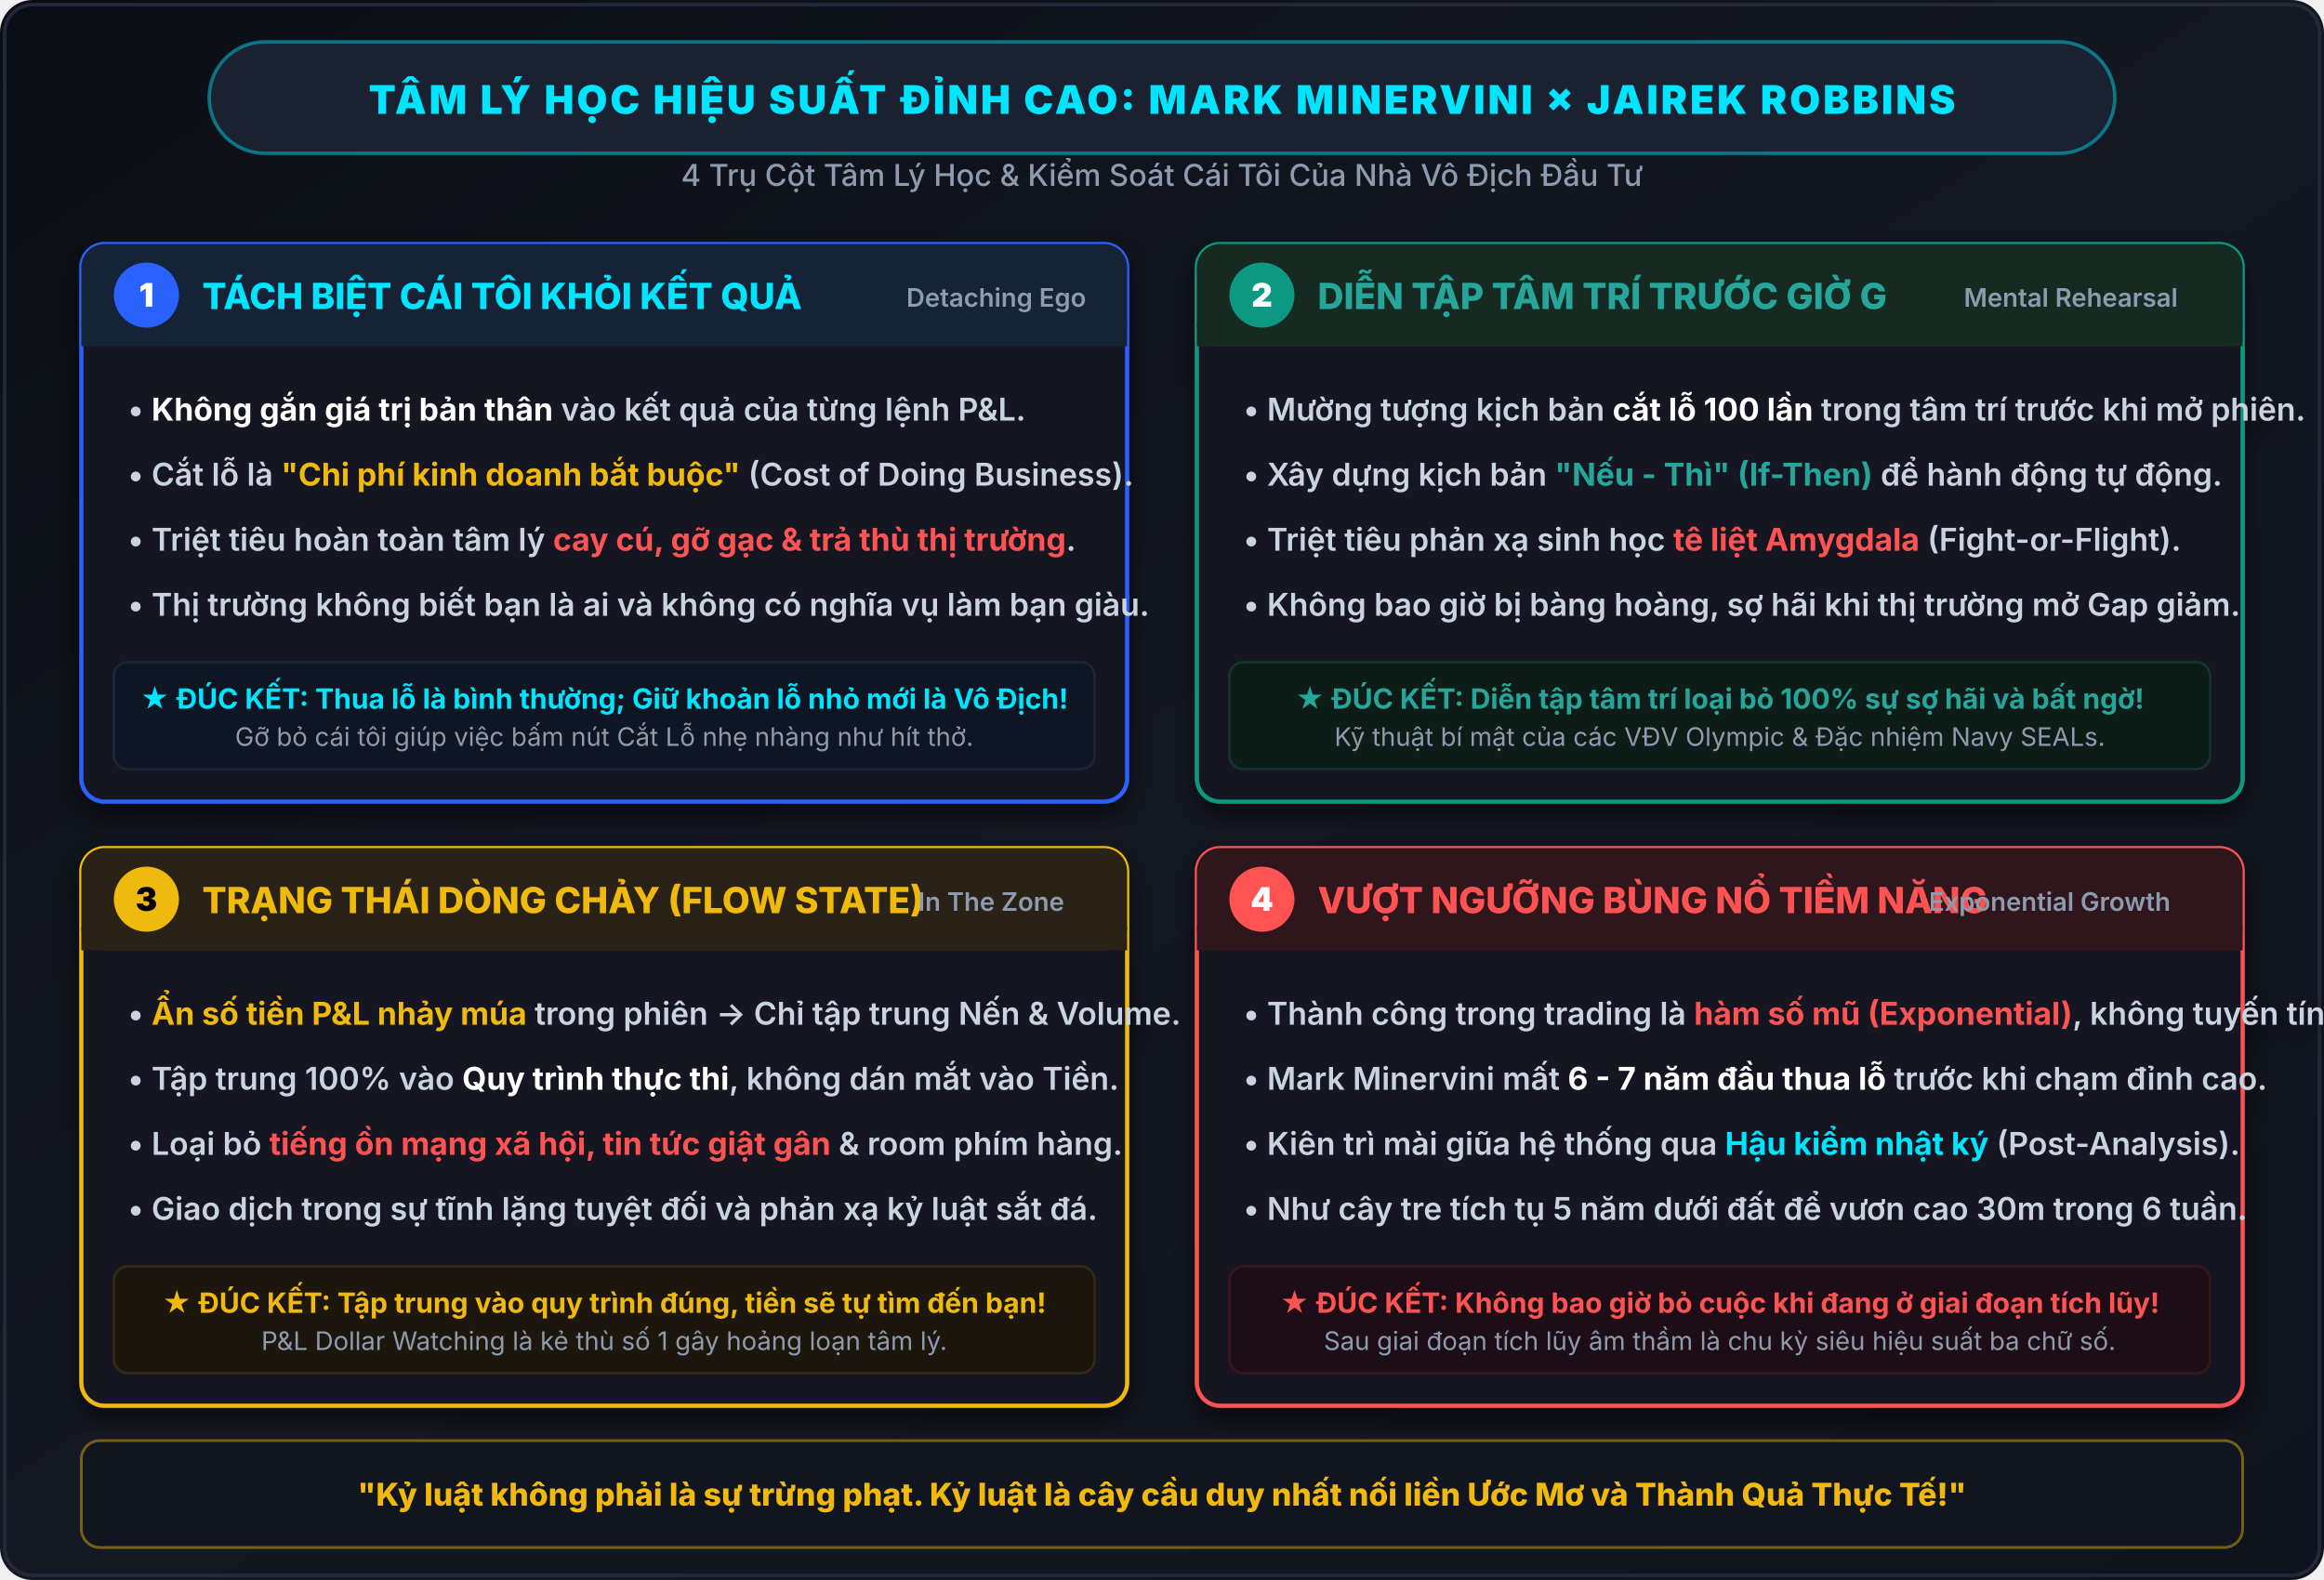
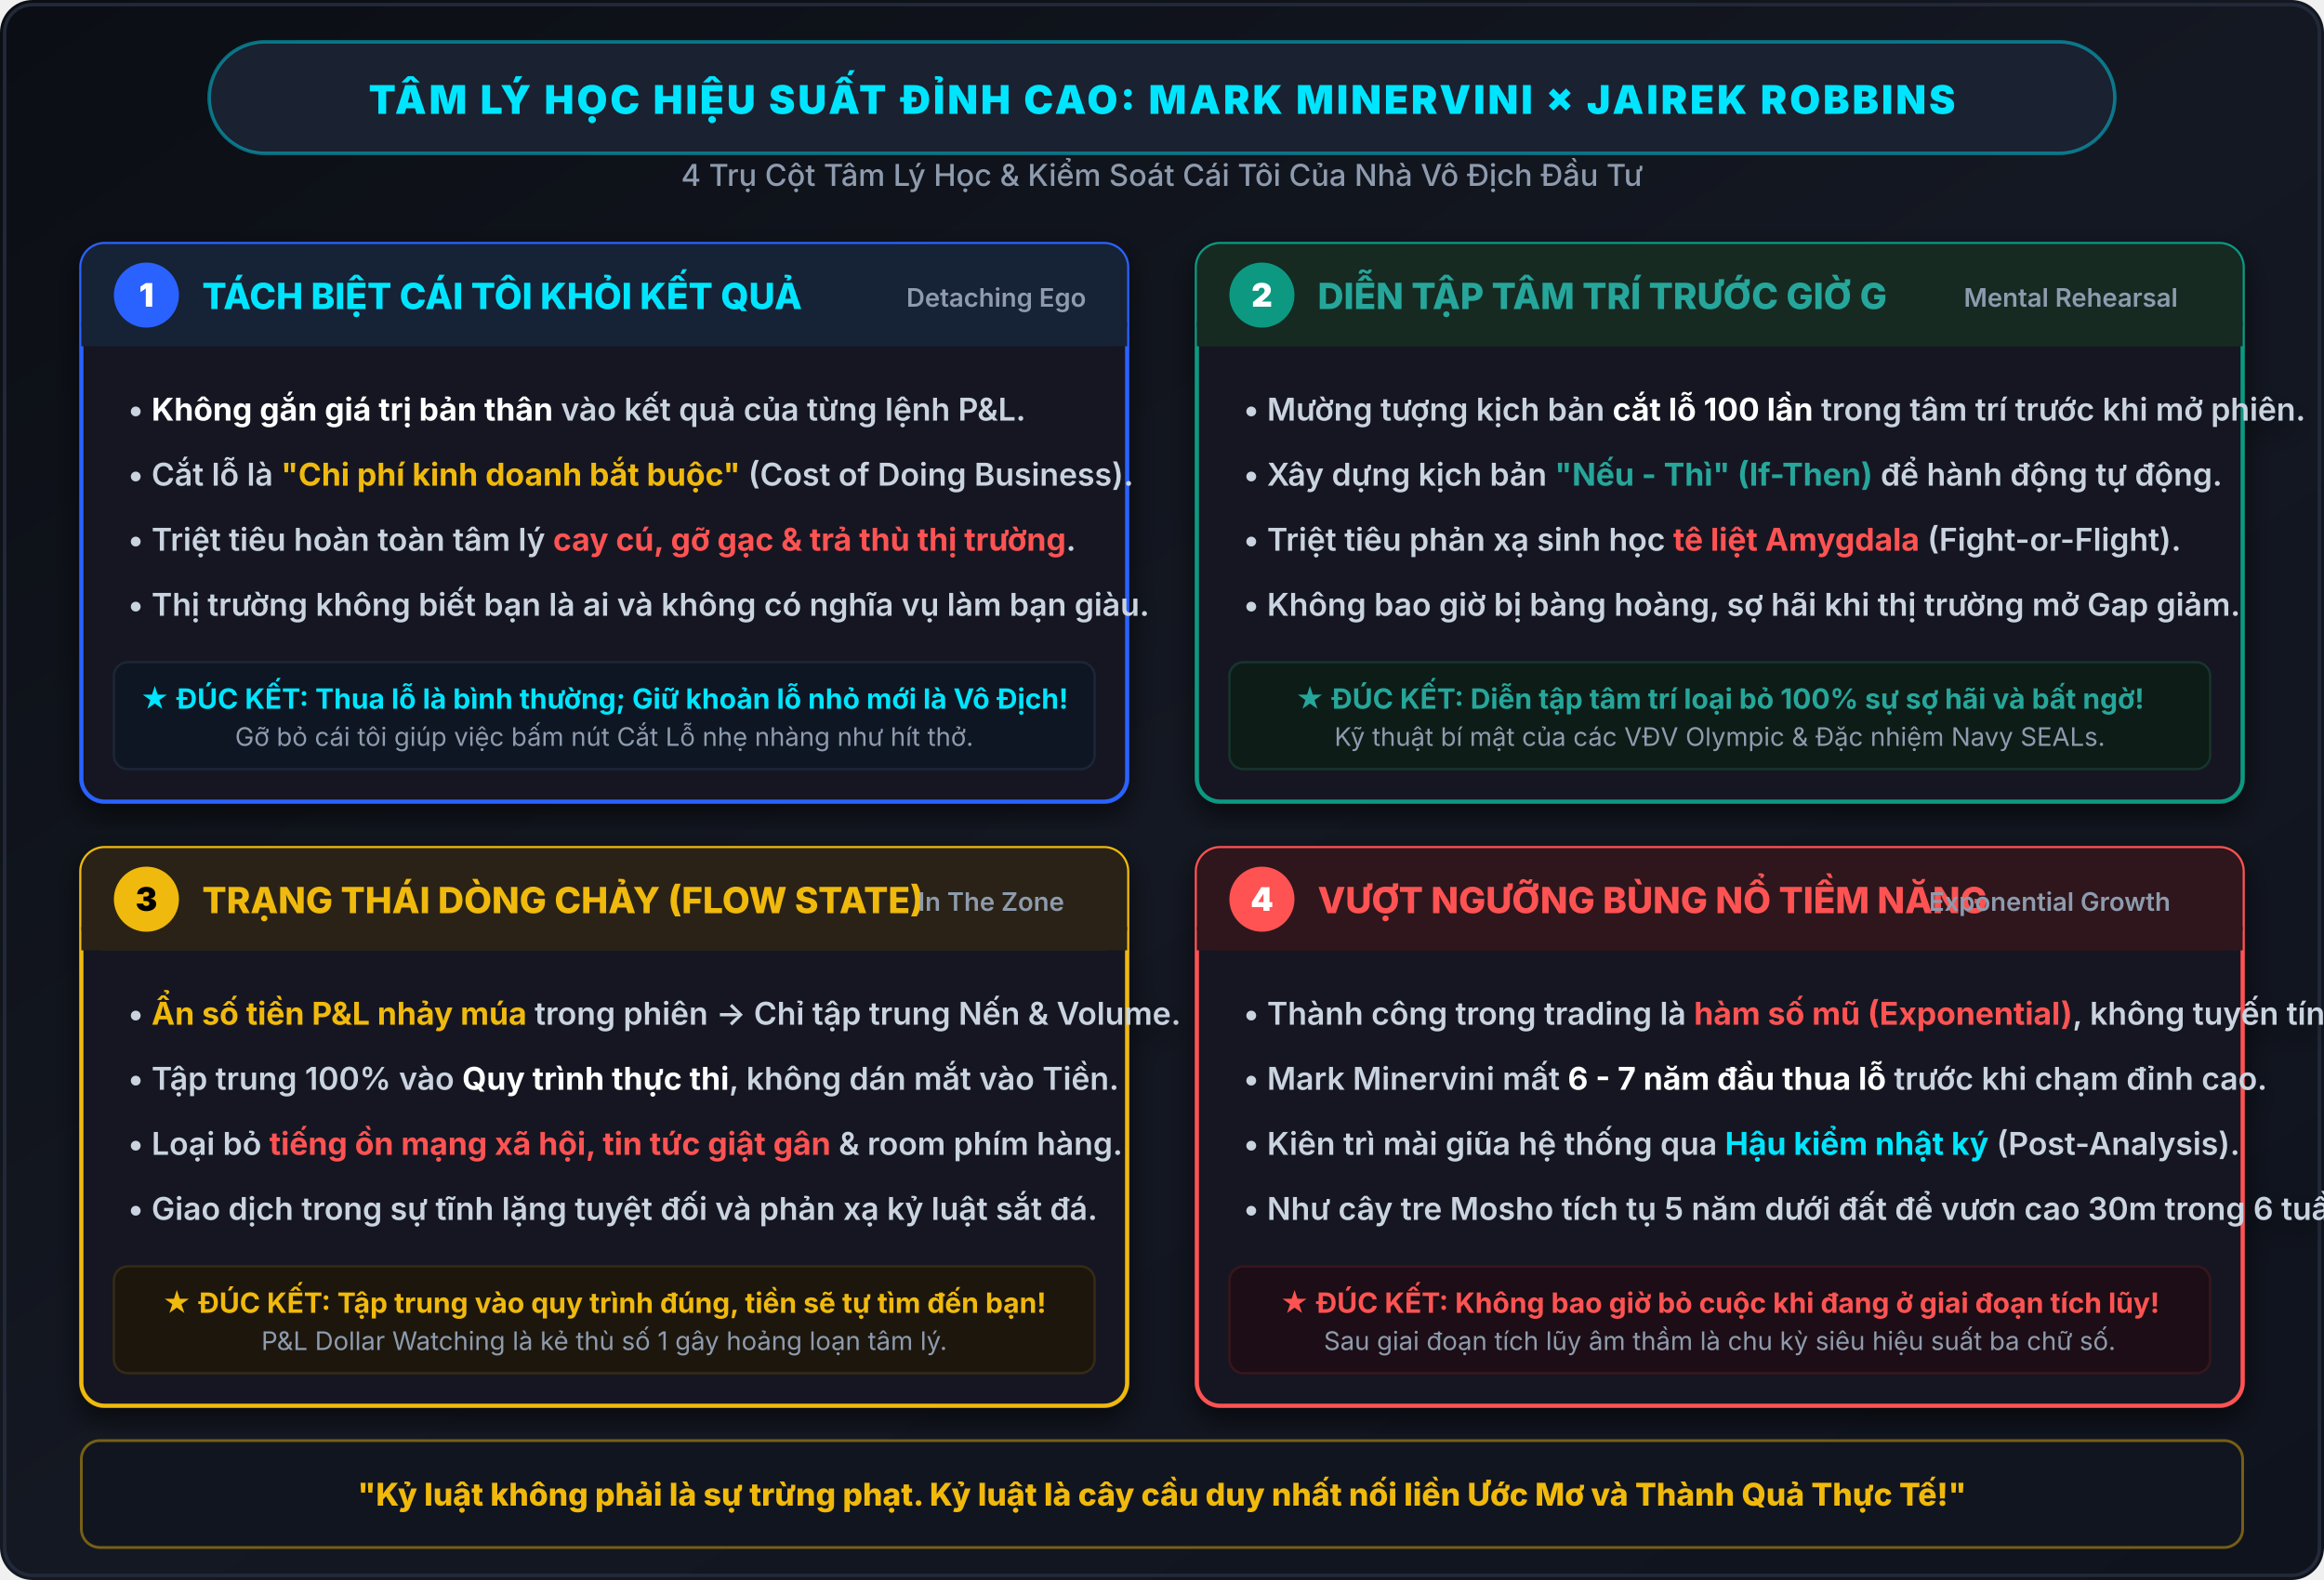
<svg xmlns="http://www.w3.org/2000/svg" viewBox="0 0 1000 680" width="100%" height="100%">
  <defs>
    <linearGradient id="bg-iv" x1="0%" y1="0%" x2="100%" y2="100%">
      <stop offset="0%" stop-color="#0B0E14" />
      <stop offset="50%" stop-color="#141822" />
      <stop offset="100%" stop-color="#0F131D" />
    </linearGradient>
    <filter id="box-shadow" x="-5%" y="-5%" width="110%" height="110%">
      <feDropShadow dx="0" dy="5" stdDeviation="6" flood-color="#000" flood-opacity="0.6" />
    </filter>
  </defs>
  <rect width="1000" height="680" fill="url(#bg-iv)" rx="14" />
  <rect width="996" height="676" x="2" y="2" fill="none" stroke="#222938" stroke-width="1.5" rx="12" />
  <g transform="translate(500, 42)" text-anchor="middle">
    <rect x="-410" y="-24" width="820" height="48" rx="24" fill="#1A2130" stroke="rgba(0, 229, 255, 0.45)" stroke-width="1.5" />
    <text y="7" font-family="'Inter', sans-serif" font-size="17" font-weight="900" fill="#00E5FF" letter-spacing="1.2">
      TÂM LÝ HỌC HIỆU SUẤT ĐỈNH CAO: MARK MINERVINI × JAIREK ROBBINS
    </text>
    <text y="38" font-family="'Inter', sans-serif" font-size="13" font-weight="500" fill="#8E9BAE">
      4 Trụ Cột Tâm Lý Học &amp; Kiểm Soát Cái Tôi Của Nhà Vô Địch Đầu Tư
    </text>
  </g>
  <g transform="translate(35, 105)" filter="url(#box-shadow)">
    <rect width="450" height="240" rx="10" fill="#141822" stroke="#2962FF" stroke-width="1.8" />
    <rect width="450" height="44" rx="10" fill="#182236" />
    <path d="M 0 34 L 0 44 L 450 44 L 450 34 Z" fill="#182236" />
    <circle cx="28" cy="22" r="14" fill="#2962FF" />
    <text x="28" y="27" font-family="'Inter', sans-serif" font-size="14" font-weight="900" fill="#fff" text-anchor="middle">1</text>
    <text x="52" y="28" font-family="'Inter', sans-serif" font-size="15.5" font-weight="800" fill="#00E5FF">TÁCH BIỆT CÁI TÔI KHỎI KẾT QUẢ</text>
    <text x="355" y="27" font-family="'Inter', sans-serif" font-size="11" font-weight="600" fill="#8E9BAE">Detaching Ego</text>
    <text x="20" y="76" font-family="'Inter', sans-serif" font-size="13.5" fill="#CAD4E0" font-weight="600">
      • <tspan fill="#fff" font-weight="700">Không gắn giá trị bản thân</tspan> vào kết quả của từng lệnh P&amp;L.
    </text>
    <text x="20" y="104" font-family="'Inter', sans-serif" font-size="13.5" fill="#CAD4E0" font-weight="600">
      • Cắt lỗ là <tspan fill="#F0B90B" font-weight="700">"Chi phí kinh doanh bắt buộc"</tspan> (Cost of Doing Business).
    </text>
    <text x="20" y="132" font-family="'Inter', sans-serif" font-size="13.5" fill="#CAD4E0" font-weight="600">
      • Triệt tiêu hoàn toàn tâm lý <tspan fill="#FF5252" font-weight="700">cay cú, gỡ gạc &amp; trả thù thị trường</tspan>.
    </text>
    <text x="20" y="160" font-family="'Inter', sans-serif" font-size="13.5" fill="#CAD4E0" font-weight="600">
      • Thị trường không biết bạn là ai và không có nghĩa vụ làm bạn giàu.
    </text>
    <rect x="14" y="180" width="422" height="46" rx="6" fill="#0F1420" stroke="#1D2638" stroke-width="1" />
    <text x="225" y="200" font-family="'Inter', sans-serif" font-size="12" font-weight="700" fill="#00E5FF" text-anchor="middle">
      ★ ĐÚC KẾT: Thua lỗ là bình thường; Giữ khoản lỗ nhỏ mới là Vô Địch!
    </text>
    <text x="225" y="216" font-family="'Inter', sans-serif" font-size="11" fill="#8E9BAE" text-anchor="middle">
      Gỡ bỏ cái tôi giúp việc bấm nút Cắt Lỗ nhẹ nhàng như hít thở.
    </text>
  </g>
  <g transform="translate(515, 105)" filter="url(#box-shadow)">
    <rect width="450" height="240" rx="10" fill="#141822" stroke="#089981" stroke-width="1.8" />
    <rect width="450" height="44" rx="10" fill="#122B24" />
    <path d="M 0 34 L 0 44 L 450 44 L 450 34 Z" fill="#122B24" />
    <circle cx="28" cy="22" r="14" fill="#089981" />
    <text x="28" y="27" font-family="'Inter', sans-serif" font-size="14" font-weight="900" fill="#fff" text-anchor="middle">2</text>
    <text x="52" y="28" font-family="'Inter', sans-serif" font-size="15.5" font-weight="800" fill="#26A69A">DIỄN TẬP TÂM TRÍ TRƯỚC GIỜ G</text>
    <text x="330" y="27" font-family="'Inter', sans-serif" font-size="11" font-weight="600" fill="#8E9BAE">Mental Rehearsal</text>
    <text x="20" y="76" font-family="'Inter', sans-serif" font-size="13.5" fill="#CAD4E0" font-weight="600">
      • Mường tượng kịch bản <tspan fill="#fff" font-weight="700">cắt lỗ 100 lần</tspan> trong tâm trí trước khi mở phiên.
    </text>
    <text x="20" y="104" font-family="'Inter', sans-serif" font-size="13.5" fill="#CAD4E0" font-weight="600">
      • Xây dựng kịch bản <tspan fill="#26A69A" font-weight="700">"Nếu - Thì" (If-Then)</tspan> để hành động tự động.
    </text>
    <text x="20" y="132" font-family="'Inter', sans-serif" font-size="13.5" fill="#CAD4E0" font-weight="600">
      • Triệt tiêu phản xạ sinh học <tspan fill="#FF5252" font-weight="700">tê liệt Amygdala</tspan> (Fight-or-Flight).
    </text>
    <text x="20" y="160" font-family="'Inter', sans-serif" font-size="13.5" fill="#CAD4E0" font-weight="600">
      • Không bao giờ bị bàng hoàng, sợ hãi khi thị trường mở Gap giảm.
    </text>
    <rect x="14" y="180" width="422" height="46" rx="6" fill="#0C1B17" stroke="#16362E" stroke-width="1" />
    <text x="225" y="200" font-family="'Inter', sans-serif" font-size="12" font-weight="700" fill="#26A69A" text-anchor="middle">
      ★ ĐÚC KẾT: Diễn tập tâm trí loại bỏ 100% sự sợ hãi và bất ngờ!
    </text>
    <text x="225" y="216" font-family="'Inter', sans-serif" font-size="11" fill="#8E9BAE" text-anchor="middle">
      Kỹ thuật bí mật của các VĐV Olympic &amp; Đặc nhiệm Navy SEALs.
    </text>
  </g>
  <g transform="translate(35, 365)" filter="url(#box-shadow)">
    <rect width="450" height="240" rx="10" fill="#141822" stroke="#F0B90B" stroke-width="1.8" />
    <rect width="450" height="44" rx="10" fill="#292312" />
    <path d="M 0 34 L 0 44 L 450 44 L 450 34 Z" fill="#292312" />
    <circle cx="28" cy="22" r="14" fill="#F0B90B" />
    <text x="28" y="27" font-family="'Inter', sans-serif" font-size="14" font-weight="900" fill="#000" text-anchor="middle">3</text>
    <text x="52" y="28" font-family="'Inter', sans-serif" font-size="15.5" font-weight="800" fill="#F0B90B">TRẠNG THÁI DÒNG CHẢY (FLOW STATE)</text>
    <text x="360" y="27" font-family="'Inter', sans-serif" font-size="11" font-weight="600" fill="#8E9BAE">In The Zone</text>
    <text x="20" y="76" font-family="'Inter', sans-serif" font-size="13.5" fill="#CAD4E0" font-weight="600">
      • <tspan fill="#F0B90B" font-weight="700">Ẩn số tiền P&amp;L nhảy múa</tspan> trong phiên -&gt; Chỉ tập trung Nến &amp; Volume.
    </text>
    <text x="20" y="104" font-family="'Inter', sans-serif" font-size="13.5" fill="#CAD4E0" font-weight="600">
      • Tập trung 100% vào <tspan fill="#fff" font-weight="700">Quy trình thực thi</tspan>, không dán mắt vào Tiền.
    </text>
    <text x="20" y="132" font-family="'Inter', sans-serif" font-size="13.5" fill="#CAD4E0" font-weight="600">
      • Loại bỏ <tspan fill="#FF5252" font-weight="700">tiếng ồn mạng xã hội, tin tức giật gân</tspan> &amp; room phím hàng.
    </text>
    <text x="20" y="160" font-family="'Inter', sans-serif" font-size="13.5" fill="#CAD4E0" font-weight="600">
      • Giao dịch trong sự tĩnh lặng tuyệt đối và phản xạ kỷ luật sắt đá.
    </text>
    <rect x="14" y="180" width="422" height="46" rx="6" fill="#1C180E" stroke="#362C15" stroke-width="1" />
    <text x="225" y="200" font-family="'Inter', sans-serif" font-size="12" font-weight="700" fill="#F0B90B" text-anchor="middle">
      ★ ĐÚC KẾT: Tập trung vào quy trình đúng, tiền sẽ tự tìm đến bạn!
    </text>
    <text x="225" y="216" font-family="'Inter', sans-serif" font-size="11" fill="#8E9BAE" text-anchor="middle">
      P&amp;L Dollar Watching là kẻ thù số 1 gây hoảng loạn tâm lý.
    </text>
  </g>
  <g transform="translate(515, 365)" filter="url(#box-shadow)">
    <rect width="450" height="240" rx="10" fill="#141822" stroke="#FF5252" stroke-width="1.8" />
    <rect width="450" height="44" rx="10" fill="#2E181D" />
    <path d="M 0 34 L 0 44 L 450 44 L 450 34 Z" fill="#2E181D" />
    <circle cx="28" cy="22" r="14" fill="#FF5252" />
    <text x="28" y="27" font-family="'Inter', sans-serif" font-size="14" font-weight="900" fill="#fff" text-anchor="middle">4</text>
    <text x="52" y="28" font-family="'Inter', sans-serif" font-size="15.5" font-weight="800" fill="#FF5252">VƯỢT NGƯỠNG BÙNG NỔ TIỀM NĂNG</text>
    <text x="315" y="27" font-family="'Inter', sans-serif" font-size="11" font-weight="600" fill="#8E9BAE">Exponential Growth</text>
    <text x="20" y="76" font-family="'Inter', sans-serif" font-size="13.5" fill="#CAD4E0" font-weight="600">
      • Thành công trong trading là <tspan fill="#FF5252" font-weight="700">hàm số mũ (Exponential)</tspan>, không tuyến tính.
    </text>
    <text x="20" y="104" font-family="'Inter', sans-serif" font-size="13.5" fill="#CAD4E0" font-weight="600">
      • Mark Minervini mất <tspan fill="#fff" font-weight="700">6 - 7 năm đầu thua lỗ</tspan> trước khi chạm đỉnh cao.
    </text>
    <text x="20" y="132" font-family="'Inter', sans-serif" font-size="13.5" fill="#CAD4E0" font-weight="600">
      • Kiên trì mài giũa hệ thống qua <tspan fill="#00E5FF" font-weight="700">Hậu kiểm nhật ký</tspan> (Post-Analysis).
    </text>
    <text x="20" y="160" font-family="'Inter', sans-serif" font-size="13.5" fill="#CAD4E0" font-weight="600">
-       • Như cây tre tích tụ 5 năm dưới đất để vươn cao 30m trong 6 tuần.
+       • Như cây tre Mosho tích tụ 5 năm dưới đất để vươn cao 30m trong 6 tuần.
    </text>
    <rect x="14" y="180" width="422" height="46" rx="6" fill="#1C1014" stroke="#38181E" stroke-width="1" />
    <text x="225" y="200" font-family="'Inter', sans-serif" font-size="12" font-weight="700" fill="#FF5252" text-anchor="middle">
      ★ ĐÚC KẾT: Không bao giờ bỏ cuộc khi đang ở giai đoạn tích lũy!
    </text>
    <text x="225" y="216" font-family="'Inter', sans-serif" font-size="11" fill="#8E9BAE" text-anchor="middle">
      Sau giai đoạn tích lũy âm thầm là chu kỳ siêu hiệu suất ba chữ số.
    </text>
  </g>
  <g transform="translate(35, 620)">
    <rect width="930" height="46" rx="8" fill="#101520" stroke="rgba(240, 185, 11, 0.45)" stroke-width="1.2" />
    <text x="465" y="28" font-family="'Inter', sans-serif" font-size="13.5" font-weight="800" fill="#F0B90B" text-anchor="middle">
      "Kỷ luật không phải là sự trừng phạt. Kỷ luật là cây cầu duy nhất nối liền Ước Mơ và Thành Quả Thực Tế!"
    </text>
  </g>
</svg>
